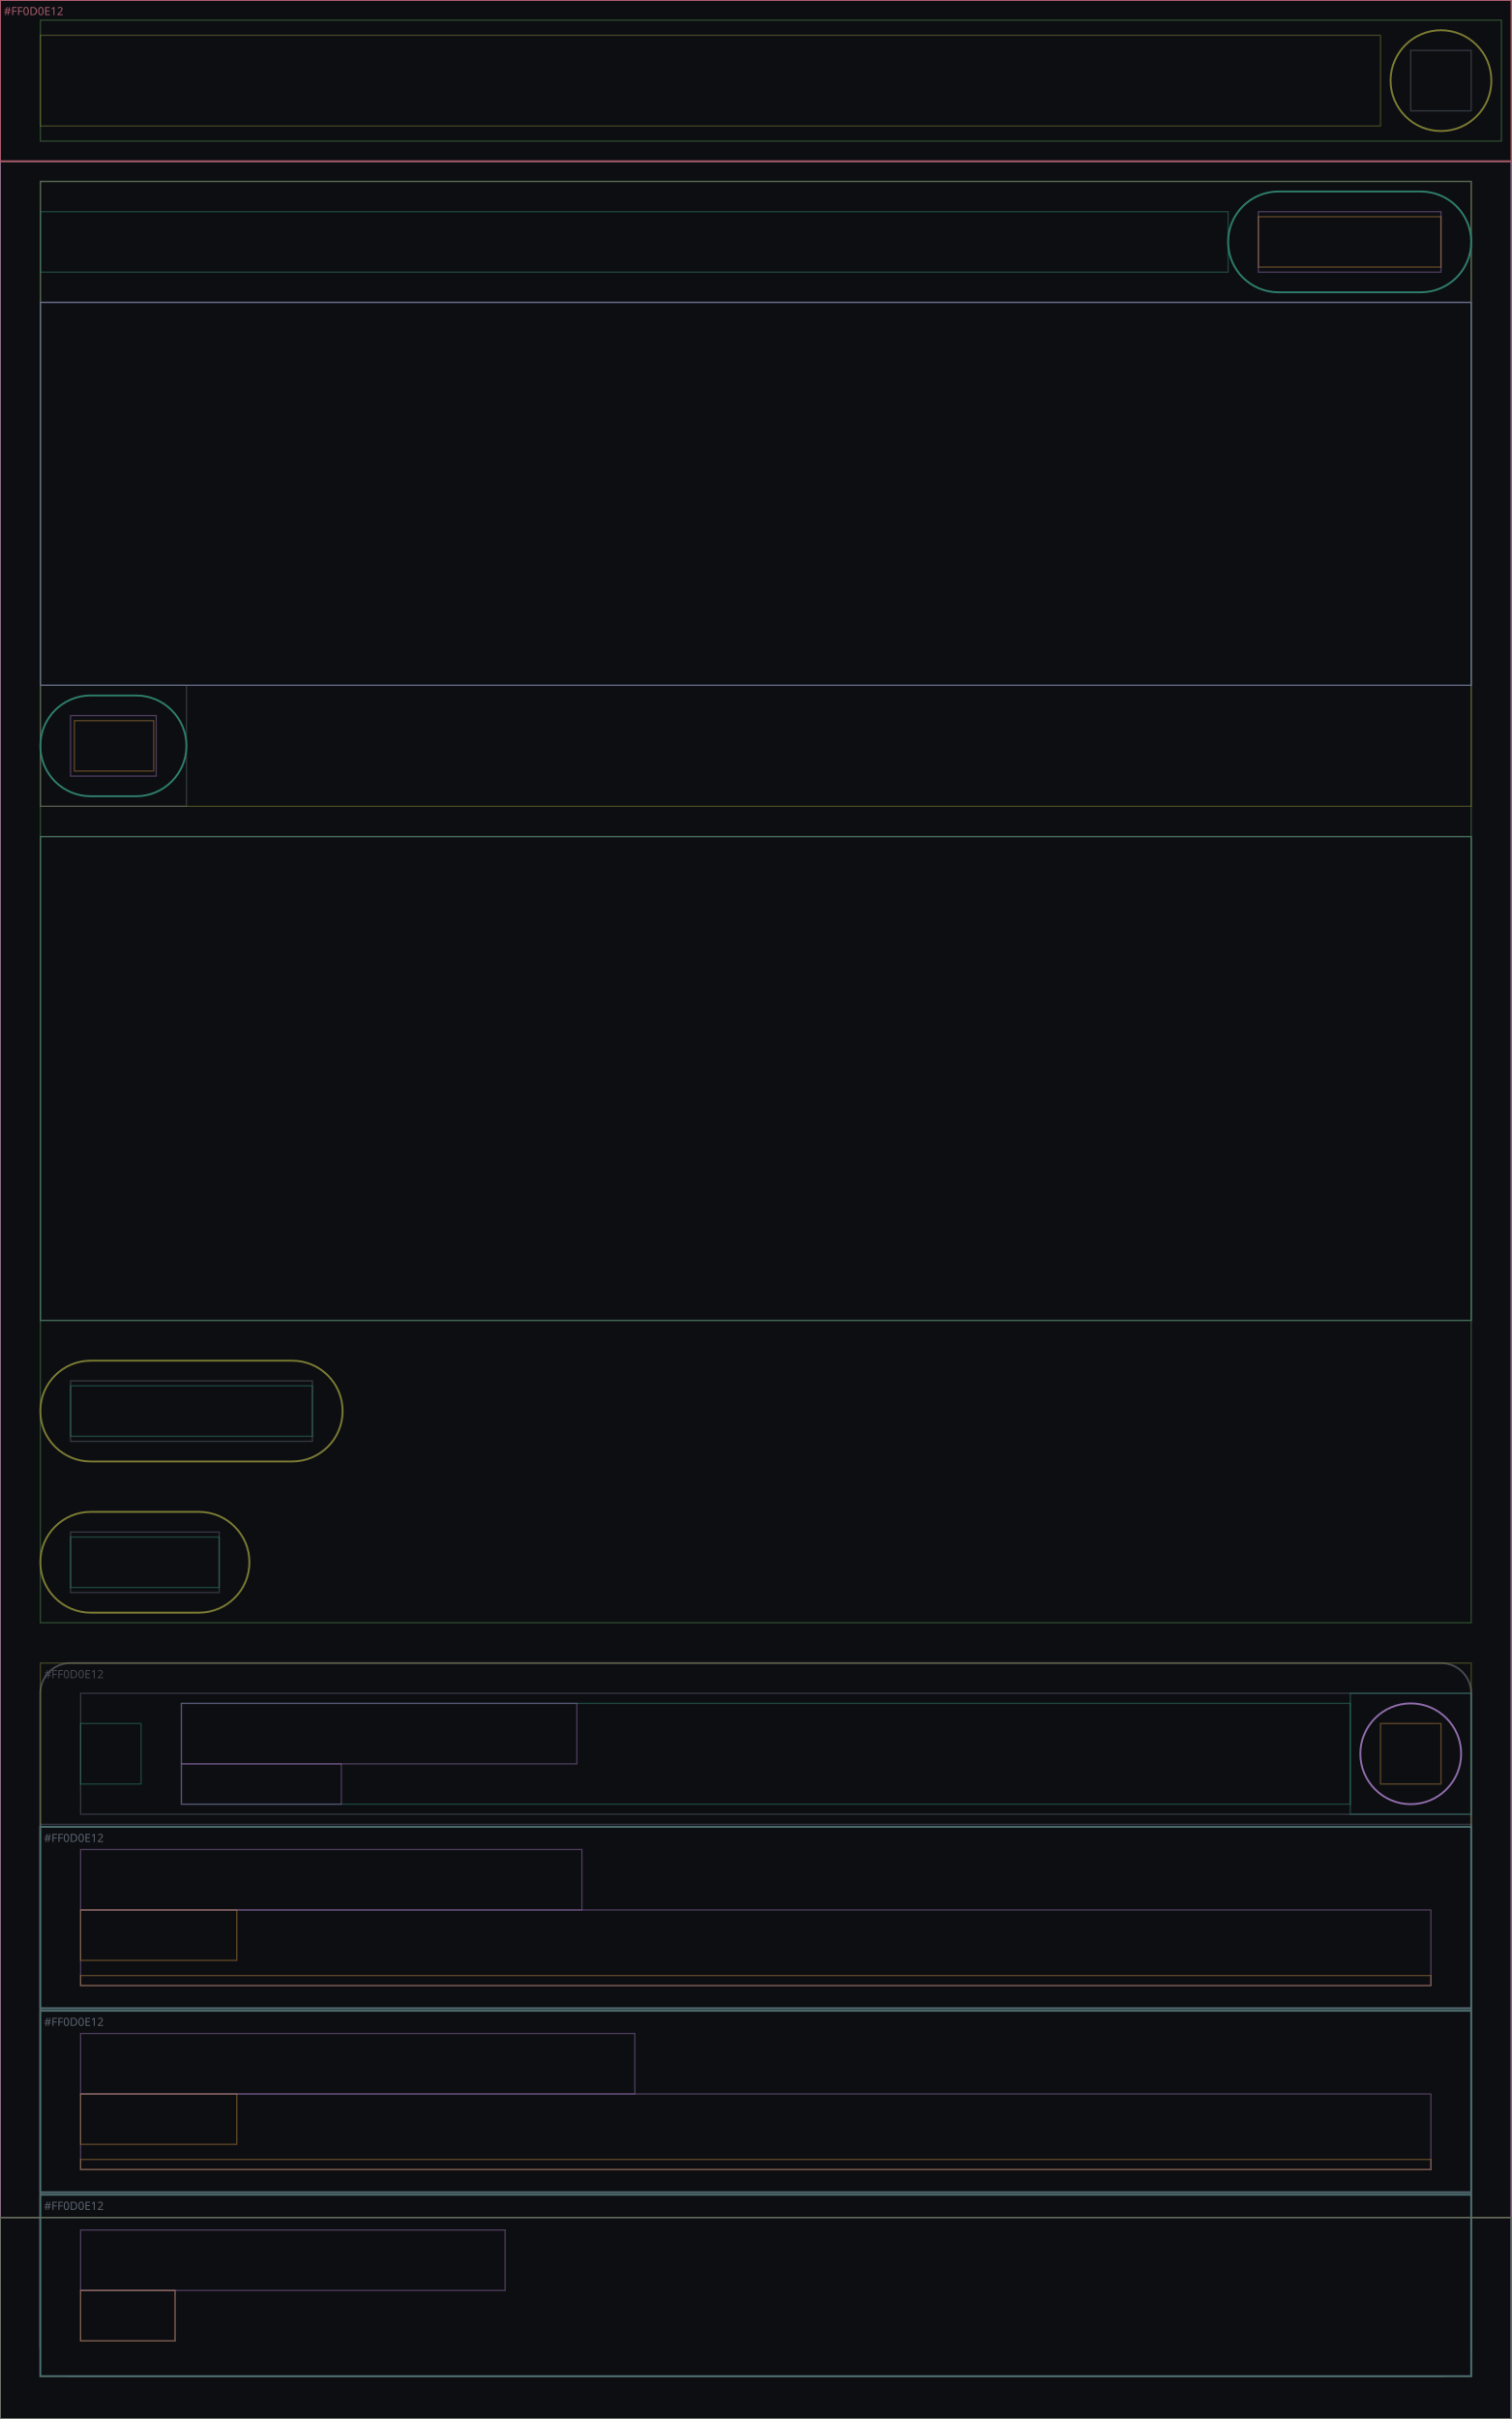
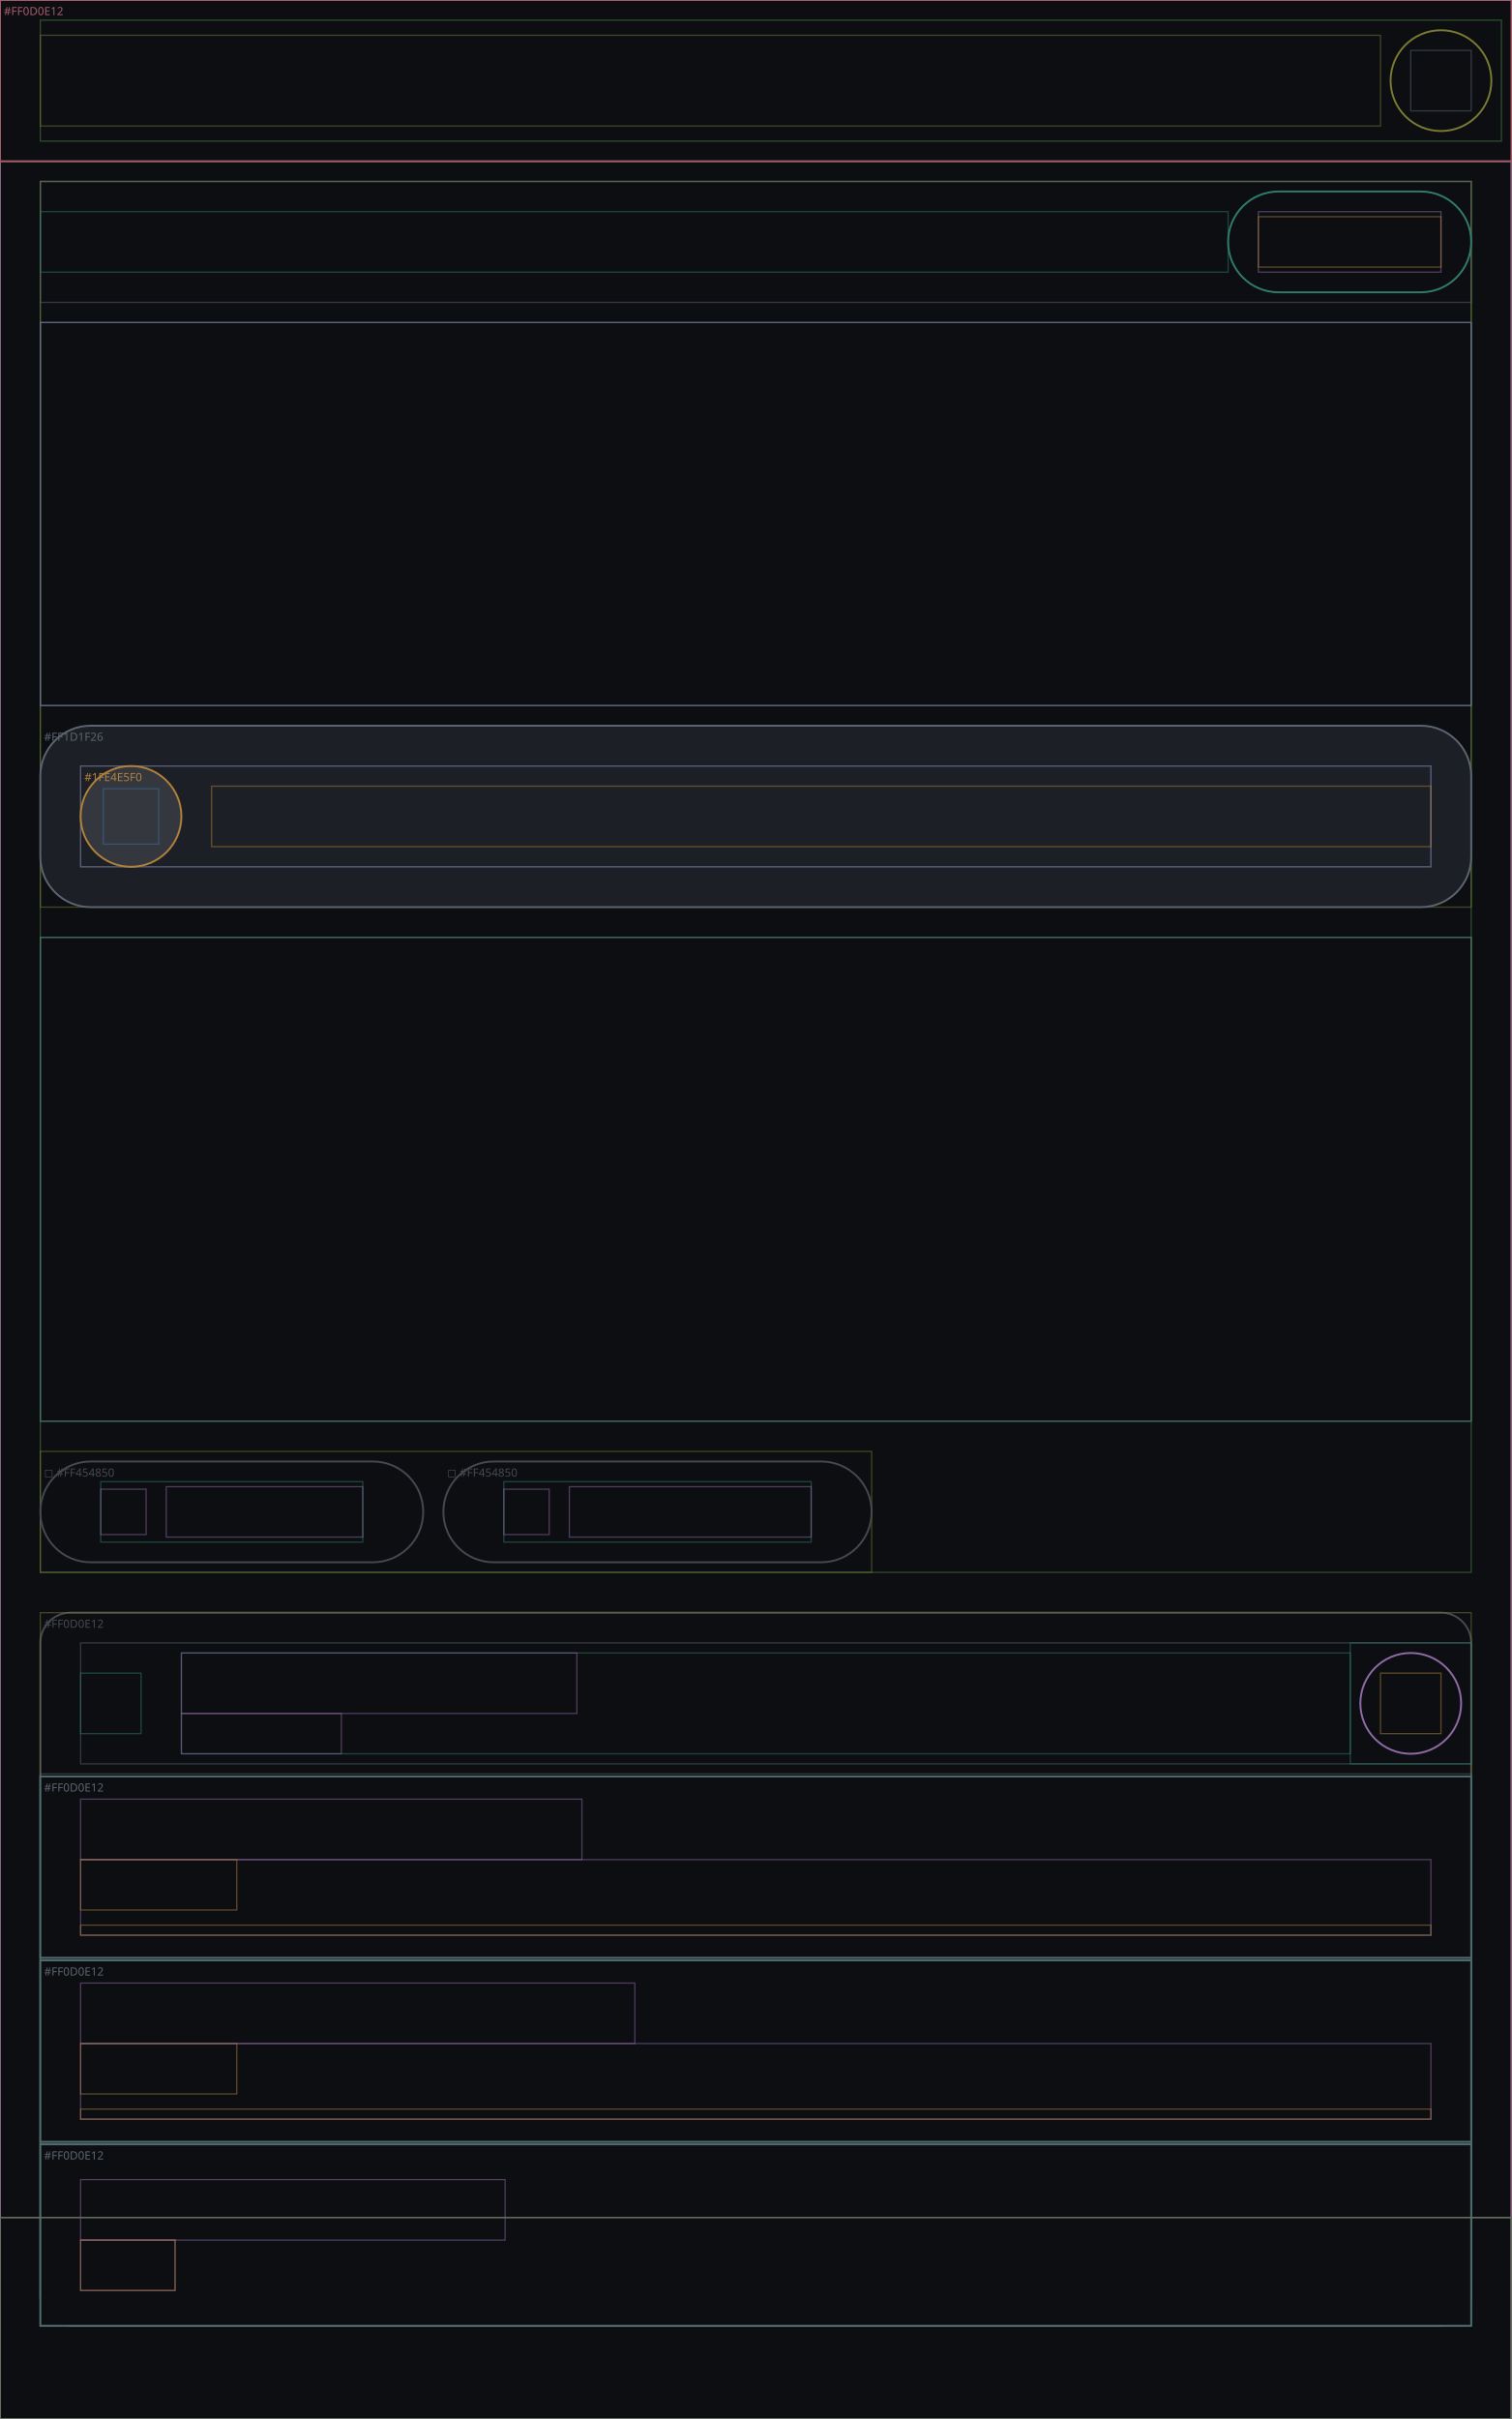
<svg xmlns="http://www.w3.org/2000/svg" viewBox="0 0 1200 1920" width="1200" height="1920" role="img" aria-label="composeApp/PlayStoreSevenInchHomeDark layout wireframe">
  <rect width="1200" height="1920" fill="#ffffff" />
  <g>
    <rect x="0" y="0" width="1200" height="1920" fill="none" fill-opacity="0" stroke="#5B6470" stroke-width="1" stroke-opacity="0.5" />
  </g>
  <g>
    <rect x="0" y="0" width="1200" height="1920" fill="none" fill-opacity="0" stroke="#2E7D6B" stroke-width="1" stroke-opacity="0.5" />
  </g>
  <g>
    <rect x="0" y="0" width="1200" height="1920" fill="#0D0E12" fill-opacity="1" stroke="#8E6BA8" stroke-width="1.5" stroke-opacity="1" />
    <text x="3" y="12" font-family="system-ui, sans-serif" font-size="9" fill="#8E6BA8">#FF0D0E12</text>
  </g>
  <g>
    <rect x="0" y="0" width="1200" height="1920" fill="none" fill-opacity="0" stroke="#B0813B" stroke-width="1" stroke-opacity="0.5" />
  </g>
  <g>
    <rect x="0" y="0" width="1200" height="1920" fill="none" fill-opacity="0" stroke="#3B72A8" stroke-width="1" stroke-opacity="0.5" />
  </g>
  <g>
    <rect x="0" y="128" width="1200" height="1632" fill="none" fill-opacity="0" stroke="#A85B6B" stroke-width="1" stroke-opacity="0.5" />
  </g>
  <g>
-     <rect x="32" y="144" width="1136" height="1144" fill="none" fill-opacity="0" stroke="#4F8A4A" stroke-width="1" stroke-opacity="0.5" />
-   </g>
-   <g>
-     <rect x="32" y="144" width="1136" height="496" fill="none" fill-opacity="0" stroke="#7A7A33" stroke-width="1" stroke-opacity="0.5" />
+     <rect x="32" y="144" width="1136" height="1104" fill="none" fill-opacity="0" stroke="#4F8A4A" stroke-width="1" stroke-opacity="0.5" />
+   </g>
+   <g>
+     <rect x="32" y="144" width="1136" height="576" fill="none" fill-opacity="0" stroke="#7A7A33" stroke-width="1" stroke-opacity="0.5" />
  </g>
  <g>
    <rect x="32" y="144" width="1136" height="96" fill="none" fill-opacity="0" stroke="#5B6470" stroke-width="1" stroke-opacity="0.5" />
  </g>
  <g>
    <rect x="32" y="168" width="943" height="48" fill="none" fill-opacity="0" stroke="#2E7D6B" stroke-width="1" stroke-opacity="0.5" />
  </g>
  <g>
    <path d="M1015,152 H1128 A40,40 0 0 1 1168,192 V192 A40,40 0 0 1 1128,232 H1015 A40,40 0 0 1 975,192 V192 A40,40 0 0 1 1015,152 Z" fill="none" fill-opacity="0" stroke="#2E7D6B" stroke-width="1.5" stroke-opacity="1" />
  </g>
  <g>
    <rect x="999" y="168" width="145" height="48" fill="none" fill-opacity="0" stroke="#8E6BA8" stroke-width="1" stroke-opacity="0.5" />
  </g>
  <g>
    <rect x="999" y="172" width="145" height="40" fill="none" fill-opacity="0" stroke="#B0813B" stroke-width="1" stroke-opacity="0.5" />
  </g>
  <g>
-     <rect x="32" y="240" width="1136" height="304" fill="none" fill-opacity="0" stroke="#5B6470" stroke-width="1" stroke-opacity="0.5" />
-   </g>
-   <g>
-     <rect x="32" y="240" width="1136" height="304" fill="none" fill-opacity="0" stroke="#2E7D6B" stroke-width="1" stroke-opacity="0.5" />
-   </g>
-   <g>
-     <rect x="32" y="240" width="1136" height="304" fill="none" fill-opacity="0" stroke="#8E6BA8" stroke-width="1" stroke-opacity="0.5" />
-   </g>
-   <g>
-     <rect x="32" y="544" width="116" height="96" fill="none" fill-opacity="0" stroke="#5B6470" stroke-width="1" stroke-opacity="0.5" />
-   </g>
-   <g>
-     <path d="M72,552 H108 A40,40 0 0 1 148,592 V592 A40,40 0 0 1 108,632 H72 A40,40 0 0 1 32,592 V592 A40,40 0 0 1 72,552 Z" fill="none" fill-opacity="0" stroke="#2E7D6B" stroke-width="1.5" stroke-opacity="1" />
-   </g>
-   <g>
-     <rect x="56" y="568" width="68" height="48" fill="none" fill-opacity="0" stroke="#8E6BA8" stroke-width="1" stroke-opacity="0.5" />
-   </g>
-   <g>
-     <rect x="59" y="572" width="63" height="40" fill="none" fill-opacity="0" stroke="#B0813B" stroke-width="1" stroke-opacity="0.5" />
-   </g>
-   <g>
-     <rect x="32" y="664" width="1136" height="384" fill="none" fill-opacity="0" stroke="#7A7A33" stroke-width="1" stroke-opacity="0.5" />
-   </g>
-   <g>
-     <rect x="32" y="664" width="1136" height="384" fill="none" fill-opacity="0" stroke="#5B6470" stroke-width="1" stroke-opacity="0.5" />
-   </g>
-   <g>
-     <rect x="32" y="664" width="1136" height="384" fill="none" fill-opacity="0" stroke="#2E7D6B" stroke-width="1" stroke-opacity="0.5" />
-   </g>
-   <g>
-     <path d="M72,1080 H232 A40,40 0 0 1 272,1120 V1120 A40,40 0 0 1 232,1160 H72 A40,40 0 0 1 32,1120 V1120 A40,40 0 0 1 72,1080 Z" fill="none" fill-opacity="0" stroke="#7A7A33" stroke-width="1.5" stroke-opacity="1" />
-   </g>
-   <g>
-     <rect x="56" y="1096" width="192" height="48" fill="none" fill-opacity="0" stroke="#5B6470" stroke-width="1" stroke-opacity="0.5" />
-   </g>
-   <g>
-     <rect x="56" y="1100" width="192" height="40" fill="none" fill-opacity="0" stroke="#2E7D6B" stroke-width="1" stroke-opacity="0.5" />
-   </g>
-   <g>
-     <path d="M72,1200 H158 A40,40 0 0 1 198,1240 V1240 A40,40 0 0 1 158,1280 H72 A40,40 0 0 1 32,1240 V1240 A40,40 0 0 1 72,1200 Z" fill="none" fill-opacity="0" stroke="#7A7A33" stroke-width="1.5" stroke-opacity="1" />
-   </g>
-   <g>
-     <rect x="56" y="1216" width="118" height="48" fill="none" fill-opacity="0" stroke="#5B6470" stroke-width="1" stroke-opacity="0.5" />
-   </g>
-   <g>
-     <rect x="56" y="1220" width="118" height="40" fill="none" fill-opacity="0" stroke="#2E7D6B" stroke-width="1" stroke-opacity="0.5" />
-   </g>
-   <g>
-     <path d="M56,1320 H1144 A24,24 0 0 1 1168,1344 V1862 A24,24 0 0 1 1144,1886 H56 A24,24 0 0 1 32,1862 V1344 A24,24 0 0 1 56,1320 Z" fill="#0D0E12" fill-opacity="1" stroke="#454850" stroke-width="1.5" stroke-opacity="1" />
-     <text x="35" y="1332" font-family="system-ui, sans-serif" font-size="9" fill="#454850">#FF0D0E12</text>
-   </g>
-   <g>
-     <rect x="32" y="1320" width="1136" height="566" fill="none" fill-opacity="0" stroke="#7A7A33" stroke-width="1" stroke-opacity="0.5" />
-   </g>
-   <g>
-     <rect x="64" y="1344" width="1104" height="96" fill="none" fill-opacity="0" stroke="#5B6470" stroke-width="1" stroke-opacity="0.5" />
-   </g>
-   <g>
-     <rect x="64" y="1368" width="48" height="48" fill="none" fill-opacity="0" stroke="#2E7D6B" stroke-width="1" stroke-opacity="0.5" />
-   </g>
-   <g>
-     <rect x="144" y="1352" width="928" height="80" fill="none" fill-opacity="0" stroke="#2E7D6B" stroke-width="1" stroke-opacity="0.5" />
-   </g>
-   <g>
-     <rect x="144" y="1352" width="314" height="48" fill="none" fill-opacity="0" stroke="#8E6BA8" stroke-width="1" stroke-opacity="0.5" />
-   </g>
-   <g>
-     <rect x="144" y="1400" width="127" height="32" fill="none" fill-opacity="0" stroke="#8E6BA8" stroke-width="1" stroke-opacity="0.5" />
-   </g>
-   <g>
-     <rect x="1072" y="1344" width="96" height="96" fill="none" fill-opacity="0" stroke="#2E7D6B" stroke-width="1" stroke-opacity="0.5" />
-   </g>
-   <g>
-     <path d="M1120,1352 H1120 A40,40 0 0 1 1160,1392 V1392 A40,40 0 0 1 1120,1432 H1120 A40,40 0 0 1 1080,1392 V1392 A40,40 0 0 1 1120,1352 Z" fill="none" fill-opacity="0" stroke="#8E6BA8" stroke-width="1.5" stroke-opacity="1" />
-   </g>
-   <g>
-     <rect x="1096" y="1368" width="48" height="48" fill="none" fill-opacity="0" stroke="#B0813B" stroke-width="1" stroke-opacity="0.5" />
-   </g>
-   <g>
-     <rect x="32" y="1448" width="1136" height="2" fill="none" fill-opacity="0" stroke="#5B6470" stroke-width="1" stroke-opacity="0.5" />
-   </g>
-   <g>
-     <rect x="32" y="1450" width="1136" height="144" fill="#0D0E12" fill-opacity="1" stroke="#5B6470" stroke-width="1.5" stroke-opacity="1" />
-     <text x="35" y="1462" font-family="system-ui, sans-serif" font-size="9" fill="#5B6470">#FF0D0E12</text>
-   </g>
-   <g>
-     <rect x="32" y="1450" width="1136" height="144" fill="none" fill-opacity="0" stroke="#2E7D6B" stroke-width="1" stroke-opacity="0.5" />
-   </g>
-   <g>
-     <rect x="64" y="1468" width="398" height="48" fill="none" fill-opacity="0" stroke="#8E6BA8" stroke-width="1" stroke-opacity="0.5" />
-   </g>
-   <g>
-     <rect x="64" y="1516" width="1072" height="60" fill="none" fill-opacity="0" stroke="#8E6BA8" stroke-width="1" stroke-opacity="0.5" />
-   </g>
-   <g>
-     <rect x="64" y="1516" width="124" height="40" fill="none" fill-opacity="0" stroke="#B0813B" stroke-width="1" stroke-opacity="0.5" />
-   </g>
-   <g>
-     <rect x="64" y="1568" width="1072" height="8" fill="none" fill-opacity="0" stroke="#B0813B" stroke-width="1" stroke-opacity="0.5" />
-   </g>
-   <g>
-     <rect x="32" y="1594" width="1136" height="2" fill="none" fill-opacity="0" stroke="#5B6470" stroke-width="1" stroke-opacity="0.5" />
-   </g>
-   <g>
-     <rect x="32" y="1596" width="1136" height="144" fill="#0D0E12" fill-opacity="1" stroke="#5B6470" stroke-width="1.5" stroke-opacity="1" />
-     <text x="35" y="1608" font-family="system-ui, sans-serif" font-size="9" fill="#5B6470">#FF0D0E12</text>
-   </g>
-   <g>
-     <rect x="32" y="1596" width="1136" height="144" fill="none" fill-opacity="0" stroke="#2E7D6B" stroke-width="1" stroke-opacity="0.5" />
-   </g>
-   <g>
-     <rect x="64" y="1614" width="440" height="48" fill="none" fill-opacity="0" stroke="#8E6BA8" stroke-width="1" stroke-opacity="0.5" />
-   </g>
-   <g>
-     <rect x="64" y="1662" width="1072" height="60" fill="none" fill-opacity="0" stroke="#8E6BA8" stroke-width="1" stroke-opacity="0.5" />
-   </g>
-   <g>
-     <rect x="64" y="1662" width="124" height="40" fill="none" fill-opacity="0" stroke="#B0813B" stroke-width="1" stroke-opacity="0.5" />
-   </g>
-   <g>
-     <rect x="64" y="1714" width="1072" height="8" fill="none" fill-opacity="0" stroke="#B0813B" stroke-width="1" stroke-opacity="0.5" />
-   </g>
-   <g>
-     <rect x="32" y="1740" width="1136" height="2" fill="none" fill-opacity="0" stroke="#5B6470" stroke-width="1" stroke-opacity="0.5" />
-   </g>
-   <g>
-     <rect x="32" y="1742" width="1136" height="144" fill="#0D0E12" fill-opacity="1" stroke="#5B6470" stroke-width="1.5" stroke-opacity="1" />
-     <text x="35" y="1754" font-family="system-ui, sans-serif" font-size="9" fill="#5B6470">#FF0D0E12</text>
-   </g>
-   <g>
-     <rect x="32" y="1742" width="1136" height="144" fill="none" fill-opacity="0" stroke="#2E7D6B" stroke-width="1" stroke-opacity="0.5" />
-   </g>
-   <g>
-     <rect x="64" y="1770" width="337" height="48" fill="none" fill-opacity="0" stroke="#8E6BA8" stroke-width="1" stroke-opacity="0.5" />
-   </g>
-   <g>
-     <rect x="64" y="1818" width="75" height="40" fill="none" fill-opacity="0" stroke="#8E6BA8" stroke-width="1" stroke-opacity="0.5" />
-   </g>
-   <g>
-     <rect x="64" y="1818" width="75" height="40" fill="none" fill-opacity="0" stroke="#B0813B" stroke-width="1" stroke-opacity="0.5" />
+     <rect x="32" y="256" width="1136" height="304" fill="none" fill-opacity="0" stroke="#5B6470" stroke-width="1" stroke-opacity="0.5" />
+   </g>
+   <g>
+     <rect x="32" y="256" width="1136" height="304" fill="none" fill-opacity="0" stroke="#2E7D6B" stroke-width="1" stroke-opacity="0.5" />
+   </g>
+   <g>
+     <rect x="32" y="256" width="1136" height="304" fill="none" fill-opacity="0" stroke="#8E6BA8" stroke-width="1" stroke-opacity="0.5" />
+   </g>
+   <g>
+     <path d="M72,576 H1128 A40,40 0 0 1 1168,616 V680 A40,40 0 0 1 1128,720 H72 A40,40 0 0 1 32,680 V616 A40,40 0 0 1 72,576 Z" fill="#1D1F26" fill-opacity="1" stroke="#5B6470" stroke-width="1.5" stroke-opacity="1" />
+     <text x="35" y="588" font-family="system-ui, sans-serif" font-size="9" fill="#5B6470">#FF1D1F26</text>
+   </g>
+   <g>
+     <rect x="64" y="608" width="1072" height="80" fill="none" fill-opacity="0" stroke="#2E7D6B" stroke-width="1" stroke-opacity="0.5" />
+   </g>
+   <g>
+     <rect x="64" y="608" width="1072" height="80" fill="none" fill-opacity="0" stroke="#8E6BA8" stroke-width="1" stroke-opacity="0.5" />
+   </g>
+   <g>
+     <path d="M104,608 H104 A40,40 0 0 1 144,648 V648 A40,40 0 0 1 104,688 H104 A40,40 0 0 1 64,648 V648 A40,40 0 0 1 104,608 Z" fill="#E4E5F0" fill-opacity="0.122" stroke="#B0813B" stroke-width="1.5" stroke-opacity="1" />
+     <text x="67" y="620" font-family="system-ui, sans-serif" font-size="9" fill="#B0813B">#1FE4E5F0</text>
+   </g>
+   <g>
+     <rect x="82" y="626" width="44" height="44" fill="none" fill-opacity="0" stroke="#3B72A8" stroke-width="1" stroke-opacity="0.5" />
+   </g>
+   <g>
+     <rect x="168" y="624" width="968" height="48" fill="none" fill-opacity="0" stroke="#B0813B" stroke-width="1" stroke-opacity="0.5" />
+   </g>
+   <g>
+     <rect x="32" y="744" width="1136" height="384" fill="none" fill-opacity="0" stroke="#7A7A33" stroke-width="1" stroke-opacity="0.5" />
+   </g>
+   <g>
+     <rect x="32" y="744" width="1136" height="384" fill="none" fill-opacity="0" stroke="#5B6470" stroke-width="1" stroke-opacity="0.5" />
+   </g>
+   <g>
+     <rect x="32" y="744" width="1136" height="384" fill="none" fill-opacity="0" stroke="#2E7D6B" stroke-width="1" stroke-opacity="0.5" />
+   </g>
+   <g>
+     <rect x="32" y="1152" width="660" height="96" fill="none" fill-opacity="0" stroke="#7A7A33" stroke-width="1" stroke-opacity="0.5" />
+   </g>
+   <g>
+     <path d="M72,1160 H296 A40,40 0 0 1 336,1200 V1200 A40,40 0 0 1 296,1240 H72 A40,40 0 0 1 32,1200 V1200 A40,40 0 0 1 72,1160 Z" fill="none" fill-opacity="0" stroke="#454850" stroke-width="1.5" stroke-opacity="1" />
+     <text x="35" y="1172" font-family="system-ui, sans-serif" font-size="9" fill="#454850">◻ #FF454850</text>
+   </g>
+   <g>
+     <rect x="80" y="1176" width="208" height="48" fill="none" fill-opacity="0" stroke="#2E7D6B" stroke-width="1" stroke-opacity="0.5" />
+   </g>
+   <g>
+     <rect x="80" y="1182" width="36" height="36" fill="none" fill-opacity="0" stroke="#8E6BA8" stroke-width="1" stroke-opacity="0.5" />
+   </g>
+   <g>
+     <rect x="132" y="1180" width="156" height="40" fill="none" fill-opacity="0" stroke="#8E6BA8" stroke-width="1" stroke-opacity="0.5" />
+   </g>
+   <g>
+     <path d="M392,1160 H652 A40,40 0 0 1 692,1200 V1200 A40,40 0 0 1 652,1240 H392 A40,40 0 0 1 352,1200 V1200 A40,40 0 0 1 392,1160 Z" fill="none" fill-opacity="0" stroke="#454850" stroke-width="1.5" stroke-opacity="1" />
+     <text x="355" y="1172" font-family="system-ui, sans-serif" font-size="9" fill="#454850">◻ #FF454850</text>
+   </g>
+   <g>
+     <rect x="400" y="1176" width="244" height="48" fill="none" fill-opacity="0" stroke="#2E7D6B" stroke-width="1" stroke-opacity="0.5" />
+   </g>
+   <g>
+     <rect x="400" y="1182" width="36" height="36" fill="none" fill-opacity="0" stroke="#8E6BA8" stroke-width="1" stroke-opacity="0.5" />
+   </g>
+   <g>
+     <rect x="452" y="1180" width="192" height="40" fill="none" fill-opacity="0" stroke="#8E6BA8" stroke-width="1" stroke-opacity="0.5" />
+   </g>
+   <g>
+     <path d="M56,1280 H1144 A24,24 0 0 1 1168,1304 V1822 A24,24 0 0 1 1144,1846 H56 A24,24 0 0 1 32,1822 V1304 A24,24 0 0 1 56,1280 Z" fill="#0D0E12" fill-opacity="1" stroke="#454850" stroke-width="1.5" stroke-opacity="1" />
+     <text x="35" y="1292" font-family="system-ui, sans-serif" font-size="9" fill="#454850">#FF0D0E12</text>
+   </g>
+   <g>
+     <rect x="32" y="1280" width="1136" height="566" fill="none" fill-opacity="0" stroke="#7A7A33" stroke-width="1" stroke-opacity="0.5" />
+   </g>
+   <g>
+     <rect x="64" y="1304" width="1104" height="96" fill="none" fill-opacity="0" stroke="#5B6470" stroke-width="1" stroke-opacity="0.5" />
+   </g>
+   <g>
+     <rect x="64" y="1328" width="48" height="48" fill="none" fill-opacity="0" stroke="#2E7D6B" stroke-width="1" stroke-opacity="0.5" />
+   </g>
+   <g>
+     <rect x="144" y="1312" width="928" height="80" fill="none" fill-opacity="0" stroke="#2E7D6B" stroke-width="1" stroke-opacity="0.5" />
+   </g>
+   <g>
+     <rect x="144" y="1312" width="314" height="48" fill="none" fill-opacity="0" stroke="#8E6BA8" stroke-width="1" stroke-opacity="0.5" />
+   </g>
+   <g>
+     <rect x="144" y="1360" width="127" height="32" fill="none" fill-opacity="0" stroke="#8E6BA8" stroke-width="1" stroke-opacity="0.5" />
+   </g>
+   <g>
+     <rect x="1072" y="1304" width="96" height="96" fill="none" fill-opacity="0" stroke="#2E7D6B" stroke-width="1" stroke-opacity="0.5" />
+   </g>
+   <g>
+     <path d="M1120,1312 H1120 A40,40 0 0 1 1160,1352 V1352 A40,40 0 0 1 1120,1392 H1120 A40,40 0 0 1 1080,1352 V1352 A40,40 0 0 1 1120,1312 Z" fill="none" fill-opacity="0" stroke="#8E6BA8" stroke-width="1.5" stroke-opacity="1" />
+   </g>
+   <g>
+     <rect x="1096" y="1328" width="48" height="48" fill="none" fill-opacity="0" stroke="#B0813B" stroke-width="1" stroke-opacity="0.5" />
+   </g>
+   <g>
+     <rect x="32" y="1408" width="1136" height="2" fill="none" fill-opacity="0" stroke="#5B6470" stroke-width="1" stroke-opacity="0.5" />
+   </g>
+   <g>
+     <rect x="32" y="1410" width="1136" height="144" fill="#0D0E12" fill-opacity="1" stroke="#5B6470" stroke-width="1.5" stroke-opacity="1" />
+     <text x="35" y="1422" font-family="system-ui, sans-serif" font-size="9" fill="#5B6470">#FF0D0E12</text>
+   </g>
+   <g>
+     <rect x="32" y="1410" width="1136" height="144" fill="none" fill-opacity="0" stroke="#2E7D6B" stroke-width="1" stroke-opacity="0.5" />
+   </g>
+   <g>
+     <rect x="64" y="1428" width="398" height="48" fill="none" fill-opacity="0" stroke="#8E6BA8" stroke-width="1" stroke-opacity="0.5" />
+   </g>
+   <g>
+     <rect x="64" y="1476" width="1072" height="60" fill="none" fill-opacity="0" stroke="#8E6BA8" stroke-width="1" stroke-opacity="0.5" />
+   </g>
+   <g>
+     <rect x="64" y="1476" width="124" height="40" fill="none" fill-opacity="0" stroke="#B0813B" stroke-width="1" stroke-opacity="0.5" />
+   </g>
+   <g>
+     <rect x="64" y="1528" width="1072" height="8" fill="none" fill-opacity="0" stroke="#B0813B" stroke-width="1" stroke-opacity="0.5" />
+   </g>
+   <g>
+     <rect x="32" y="1554" width="1136" height="2" fill="none" fill-opacity="0" stroke="#5B6470" stroke-width="1" stroke-opacity="0.5" />
+   </g>
+   <g>
+     <rect x="32" y="1556" width="1136" height="144" fill="#0D0E12" fill-opacity="1" stroke="#5B6470" stroke-width="1.5" stroke-opacity="1" />
+     <text x="35" y="1568" font-family="system-ui, sans-serif" font-size="9" fill="#5B6470">#FF0D0E12</text>
+   </g>
+   <g>
+     <rect x="32" y="1556" width="1136" height="144" fill="none" fill-opacity="0" stroke="#2E7D6B" stroke-width="1" stroke-opacity="0.5" />
+   </g>
+   <g>
+     <rect x="64" y="1574" width="440" height="48" fill="none" fill-opacity="0" stroke="#8E6BA8" stroke-width="1" stroke-opacity="0.5" />
+   </g>
+   <g>
+     <rect x="64" y="1622" width="1072" height="60" fill="none" fill-opacity="0" stroke="#8E6BA8" stroke-width="1" stroke-opacity="0.5" />
+   </g>
+   <g>
+     <rect x="64" y="1622" width="124" height="40" fill="none" fill-opacity="0" stroke="#B0813B" stroke-width="1" stroke-opacity="0.5" />
+   </g>
+   <g>
+     <rect x="64" y="1674" width="1072" height="8" fill="none" fill-opacity="0" stroke="#B0813B" stroke-width="1" stroke-opacity="0.5" />
+   </g>
+   <g>
+     <rect x="32" y="1700" width="1136" height="2" fill="none" fill-opacity="0" stroke="#5B6470" stroke-width="1" stroke-opacity="0.5" />
+   </g>
+   <g>
+     <rect x="32" y="1702" width="1136" height="144" fill="#0D0E12" fill-opacity="1" stroke="#5B6470" stroke-width="1.5" stroke-opacity="1" />
+     <text x="35" y="1714" font-family="system-ui, sans-serif" font-size="9" fill="#5B6470">#FF0D0E12</text>
+   </g>
+   <g>
+     <rect x="32" y="1702" width="1136" height="144" fill="none" fill-opacity="0" stroke="#2E7D6B" stroke-width="1" stroke-opacity="0.5" />
+   </g>
+   <g>
+     <rect x="64" y="1730" width="337" height="48" fill="none" fill-opacity="0" stroke="#8E6BA8" stroke-width="1" stroke-opacity="0.5" />
+   </g>
+   <g>
+     <rect x="64" y="1778" width="75" height="40" fill="none" fill-opacity="0" stroke="#8E6BA8" stroke-width="1" stroke-opacity="0.5" />
+   </g>
+   <g>
+     <rect x="64" y="1778" width="75" height="40" fill="none" fill-opacity="0" stroke="#B0813B" stroke-width="1" stroke-opacity="0.5" />
  </g>
  <g>
    <rect x="0" y="0" width="1200" height="128" fill="none" fill-opacity="0" stroke="#3B72A8" stroke-width="1" stroke-opacity="0.5" />
  </g>
  <g>
    <rect x="0" y="0" width="1200" height="128" fill="#0D0E12" fill-opacity="1" stroke="#A85B6B" stroke-width="1.5" stroke-opacity="1" />
    <text x="3" y="12" font-family="system-ui, sans-serif" font-size="9" fill="#A85B6B">#FF0D0E12</text>
  </g>
  <g>
    <rect x="32" y="16" width="1160" height="96" fill="none" fill-opacity="0" stroke="#4F8A4A" stroke-width="1" stroke-opacity="0.5" />
  </g>
  <g>
    <rect x="32" y="28" width="1064" height="72" fill="none" fill-opacity="0" stroke="#7A7A33" stroke-width="1" stroke-opacity="0.5" />
  </g>
  <g>
    <path d="M1144,24 H1144 A40,40 0 0 1 1184,64 V64 A40,40 0 0 1 1144,104 H1144 A40,40 0 0 1 1104,64 V64 A40,40 0 0 1 1144,24 Z" fill="none" fill-opacity="0" stroke="#7A7A33" stroke-width="1.5" stroke-opacity="1" />
  </g>
  <g>
    <rect x="1120" y="40" width="48" height="48" fill="none" fill-opacity="0" stroke="#5B6470" stroke-width="1" stroke-opacity="0.5" />
  </g>
  <g>
    <rect x="0" y="1760" width="1200" height="160" fill="none" fill-opacity="0" stroke="#3B72A8" stroke-width="1" stroke-opacity="0.5" />
  </g>
  <g>
    <rect x="0" y="1760" width="1200" height="160" fill="none" fill-opacity="0" stroke="#A85B6B" stroke-width="1" stroke-opacity="0.5" />
  </g>
  <g>
    <rect x="0" y="1760" width="1200" height="160" fill="none" fill-opacity="0" stroke="#4F8A4A" stroke-width="1" stroke-opacity="0.5" />
  </g>
  <g>
    <rect x="0" y="1760" width="1200" height="160" fill="none" fill-opacity="0" stroke="#7A7A33" stroke-width="1" stroke-opacity="0.5" />
  </g>
  <g>
    <rect x="0" y="1760" width="1200" height="160" fill="none" fill-opacity="0" stroke="#5B6470" stroke-width="1" stroke-opacity="0.5" />
  </g>
</svg>
